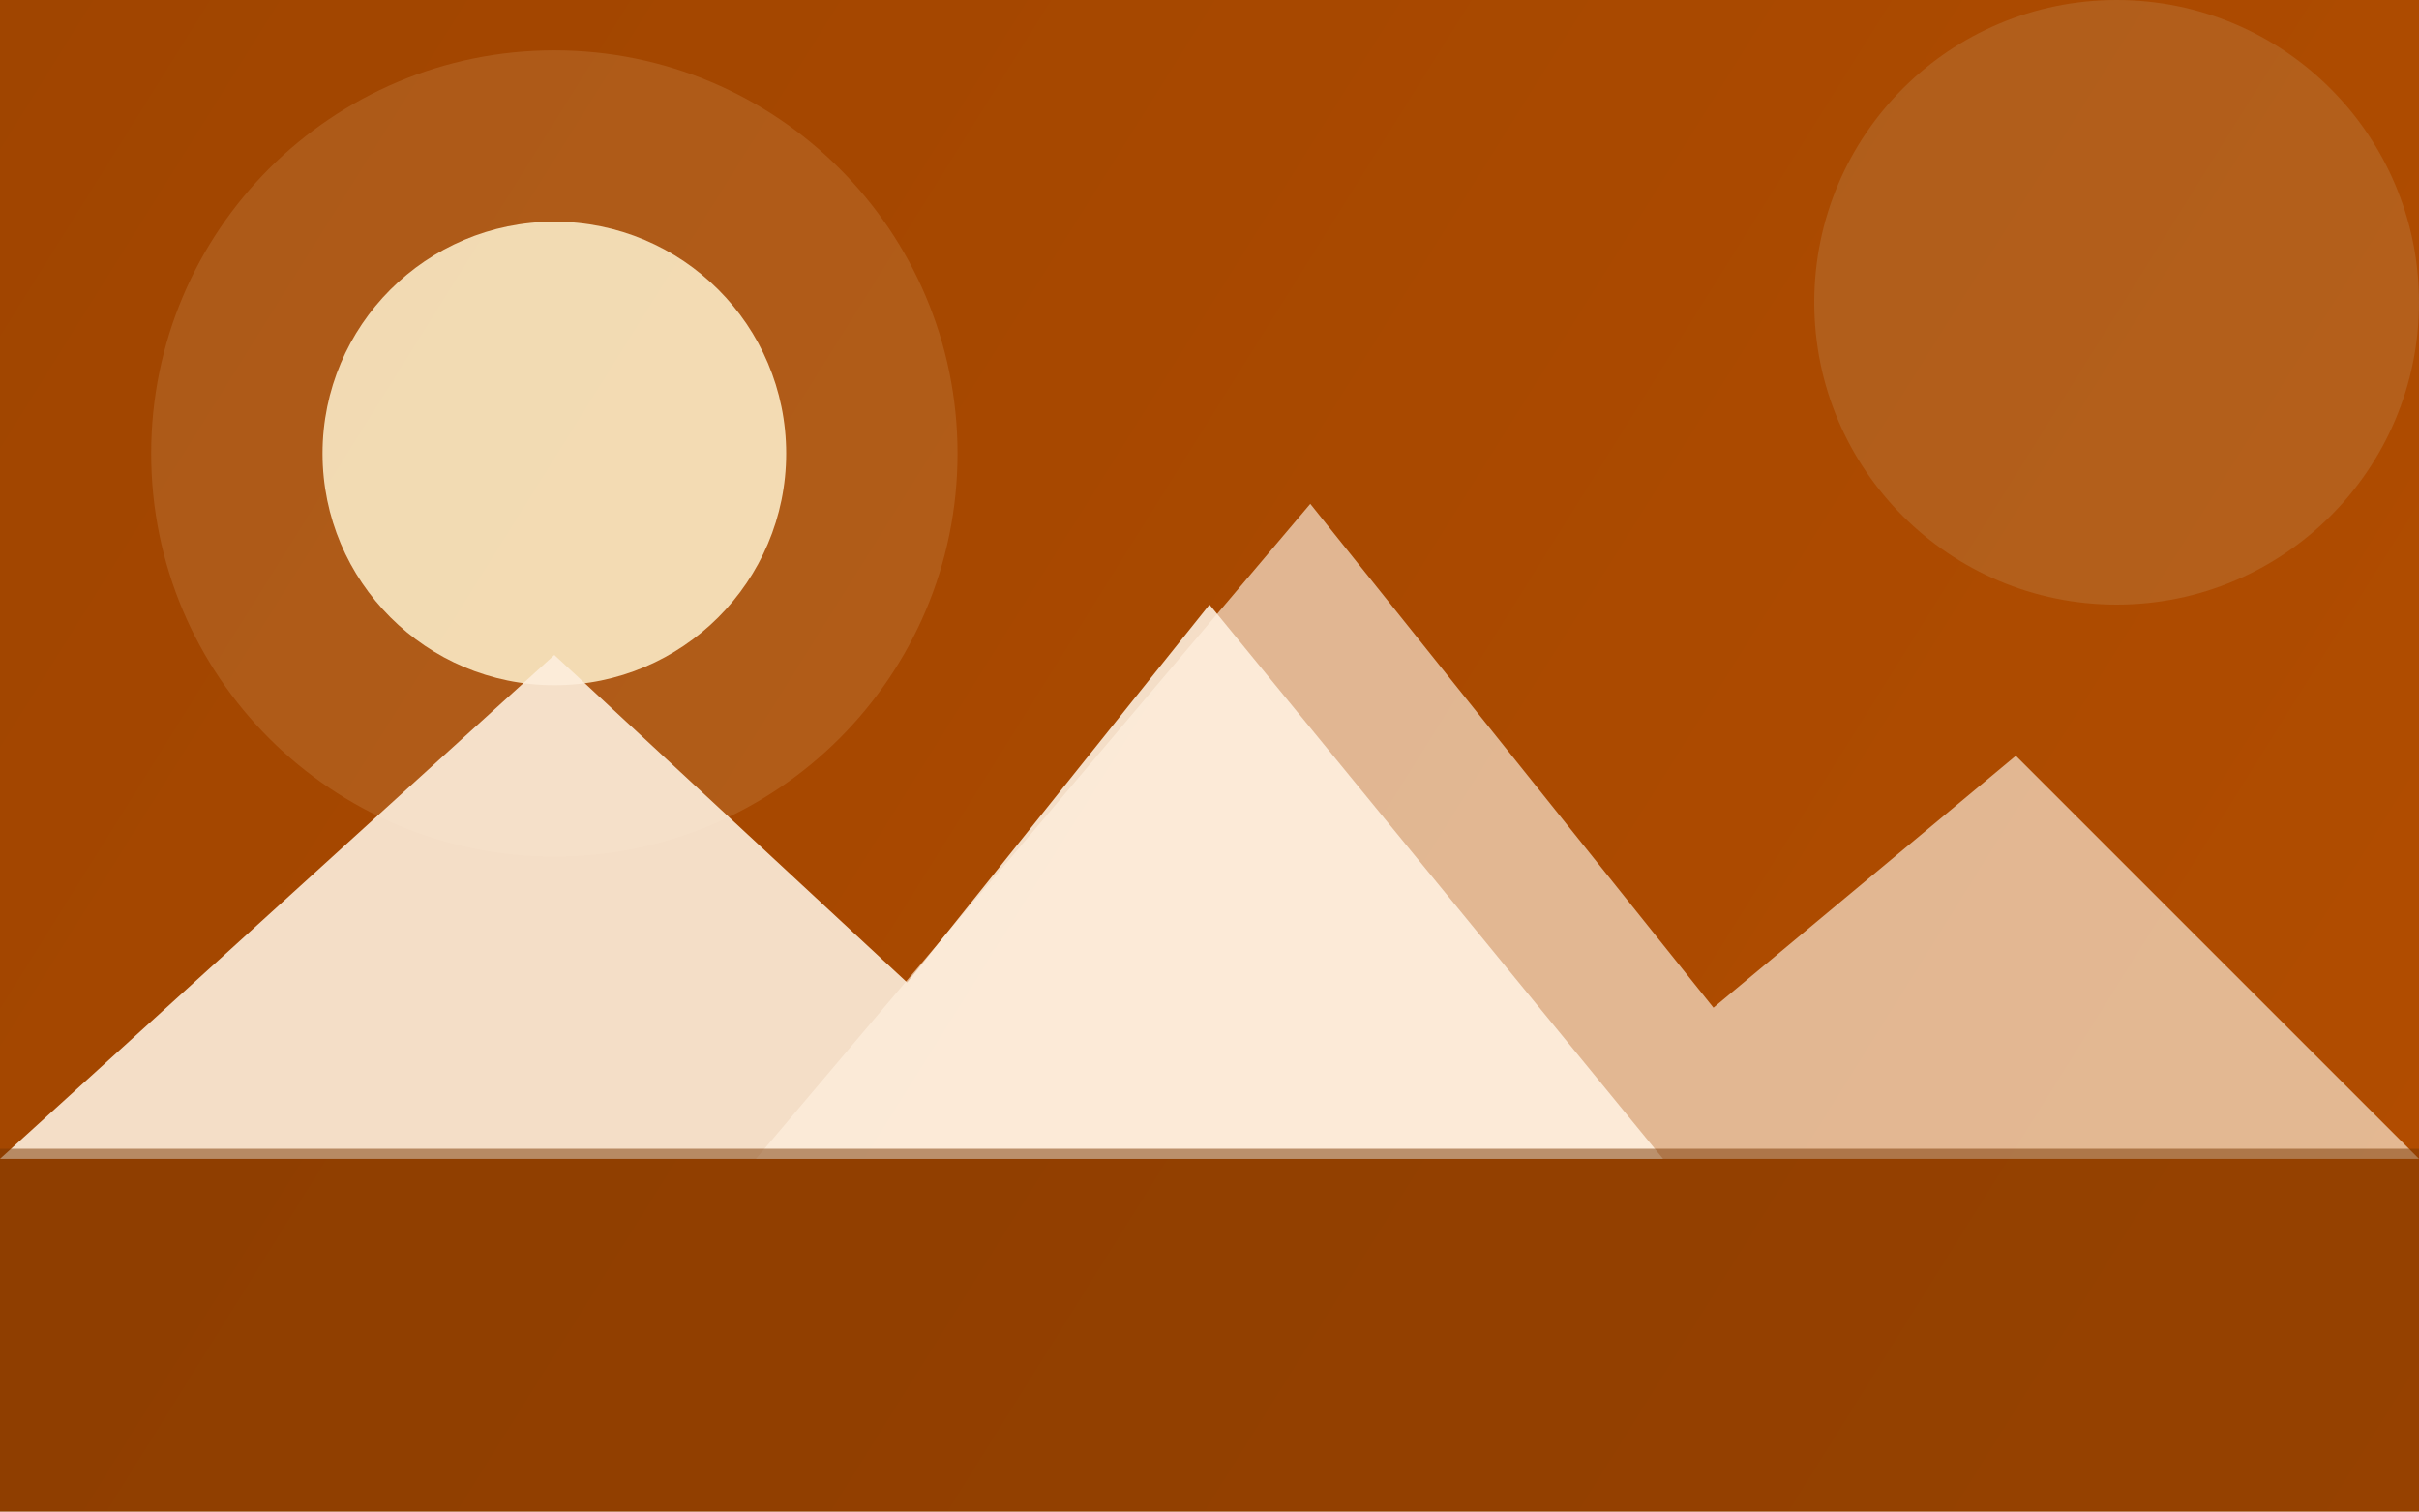
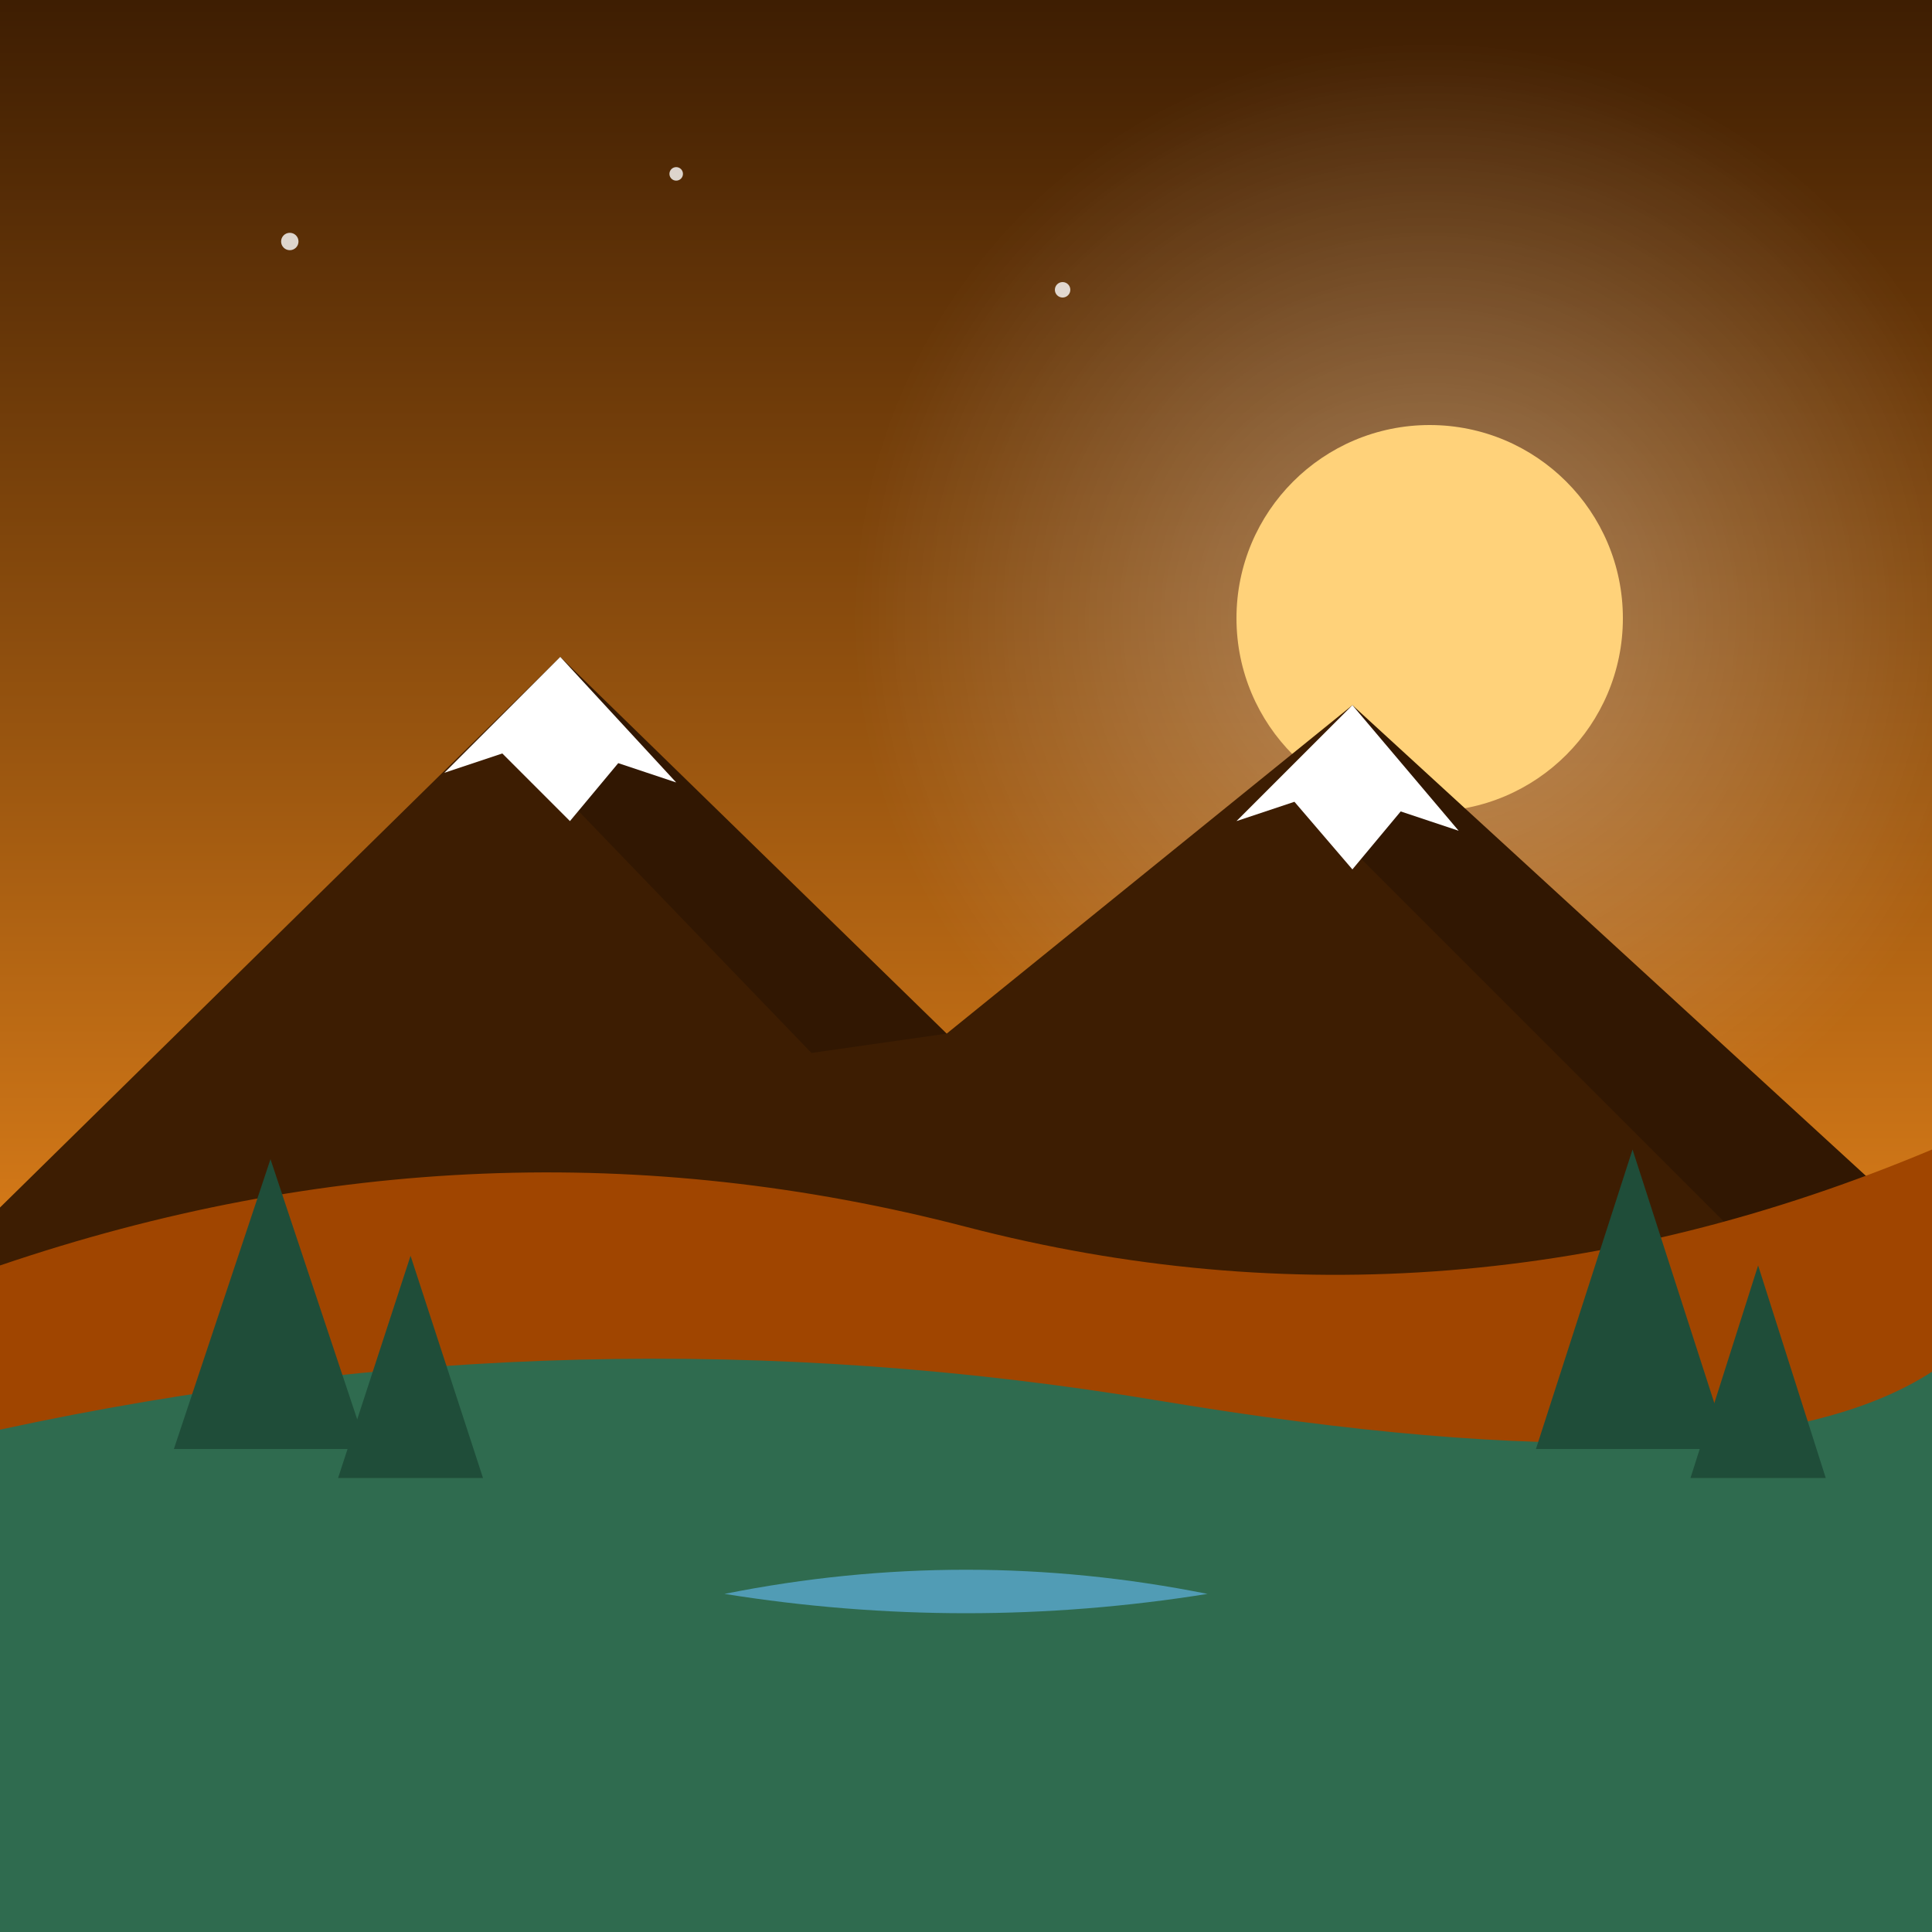
- <svg xmlns="http://www.w3.org/2000/svg" viewBox="0 0 480 300" role="img" aria-label="טבע וחוץ">
+ <svg xmlns="http://www.w3.org/2000/svg" viewBox="0 0 400 400" preserveAspectRatio="xMidYMid slice" role="img" aria-label="טבע וחוץ">
  <defs>
-     <linearGradient id="gOutdoorsBg" x1="0" y1="0" x2="480" y2="300" gradientUnits="userSpaceOnUse">
-       <stop offset="0" stop-color="#a04500" />
-       <stop offset="1" stop-color="#b24d00" />
+     <linearGradient id="sky" x1="0" y1="0" x2="0" y2="1">
+       <stop offset="0" stop-color="#3d1d02" />
+       <stop offset="0.75" stop-color="#f08a1c" />
+       <stop offset="1" stop-color="#ffa94d" />
+     </linearGradient>
+     <linearGradient id="skyDeep" x1="0" y1="0" x2="0" y2="1">
+       <stop offset="0" stop-color="#3d1d02" />
+       <stop offset="1" stop-color="#a04500" />
+     </linearGradient>
+     <radialGradient id="glow">
+       <stop offset="0" stop-color="#fff" stop-opacity="0.6" />
+       <stop offset="1" stop-color="#fff" stop-opacity="0" />
+     </radialGradient>
+     <radialGradient id="warm">
+       <stop offset="0" stop-color="#ffd27a" stop-opacity="0.7" />
+       <stop offset="1" stop-color="#ffd27a" stop-opacity="0" />
+     </radialGradient>
+     <linearGradient id="beam" x1="0" y1="0" x2="0" y2="1">
+       <stop offset="0" stop-color="#fff" stop-opacity="0.4" />
+       <stop offset="1" stop-color="#fff" stop-opacity="0" />
    </linearGradient>
  </defs>
-   <rect width="480" height="300" fill="url(#gOutdoorsBg)" />
-   <circle cx="110" cy="90" r="46" fill="#fef1cf" opacity="0.85" />
-   <circle cx="110" cy="90" r="80" fill="#fef1cf" opacity="0.12" />
-   <circle cx="420" cy="60" r="60" fill="#ddf3e4" opacity="0.12" />
-   <path d="M0 230 L110 130 L180 195 L240 120 L330 230 Z" fill="#fdeedd" opacity="0.9" />
-   <path d="M150 230 L260 100 L340 200 L400 150 L480 230 Z" fill="#fff1e0" opacity="0.65" />
-   <rect x="0" y="228" width="480" height="72" fill="#7a3500" opacity="0.5" />
+   <rect width="400" height="400" fill="url(#sky)" />
+   <circle cx="296" cy="128" r="120" fill="url(#glow)" opacity="0.55" />
+   <circle cx="296" cy="128" r="40" fill="#ffd27a" />
+   <circle cx="60" cy="50" r="1.8" fill="#fff" opacity="0.8" />
+   <circle cx="140" cy="36" r="1.4" fill="#fff" opacity="0.8" />
+   <circle cx="220" cy="60" r="1.6" fill="#fff" opacity="0.8" />
+   <path d="M0 250 116 136 196 214 280 146 400 256V400H0Z" fill="#3d1d02" />
+   <path d="M116 136 196 214 168 218 116 164Z" fill="#000" opacity="0.2" />
+   <path d="M280 146 400 256 360 256 280 176Z" fill="#000" opacity="0.2" />
+   <path d="M116 136 140 162 128 158 118 170 104 156 92 160Z" fill="#fff" />
+   <path d="M280 146 302 172 290 168 280 180 268 166 256 170Z" fill="#fff" />
+   <path d="M0 262q100-34 200-8t200-16V400H0Z" fill="#a04500" />
+   <path d="M0 296q120-26 240-6t160-6V400H0Z" fill="#2f6b4f" />
+   <g fill="#1f4d39">
+     <path d="M36 300l20-60 20 60Z" />
+     <path d="M70 306l15-46 15 46Z" />
+     <path d="M318 300l20-62 20 62Z" />
+     <path d="M350 306l14-44 14 44Z" />
+   </g>
+   <path d="M150 330q50-10 100 0q-50 8-100 0Z" fill="#5fb0e0" opacity="0.7" />
</svg>
